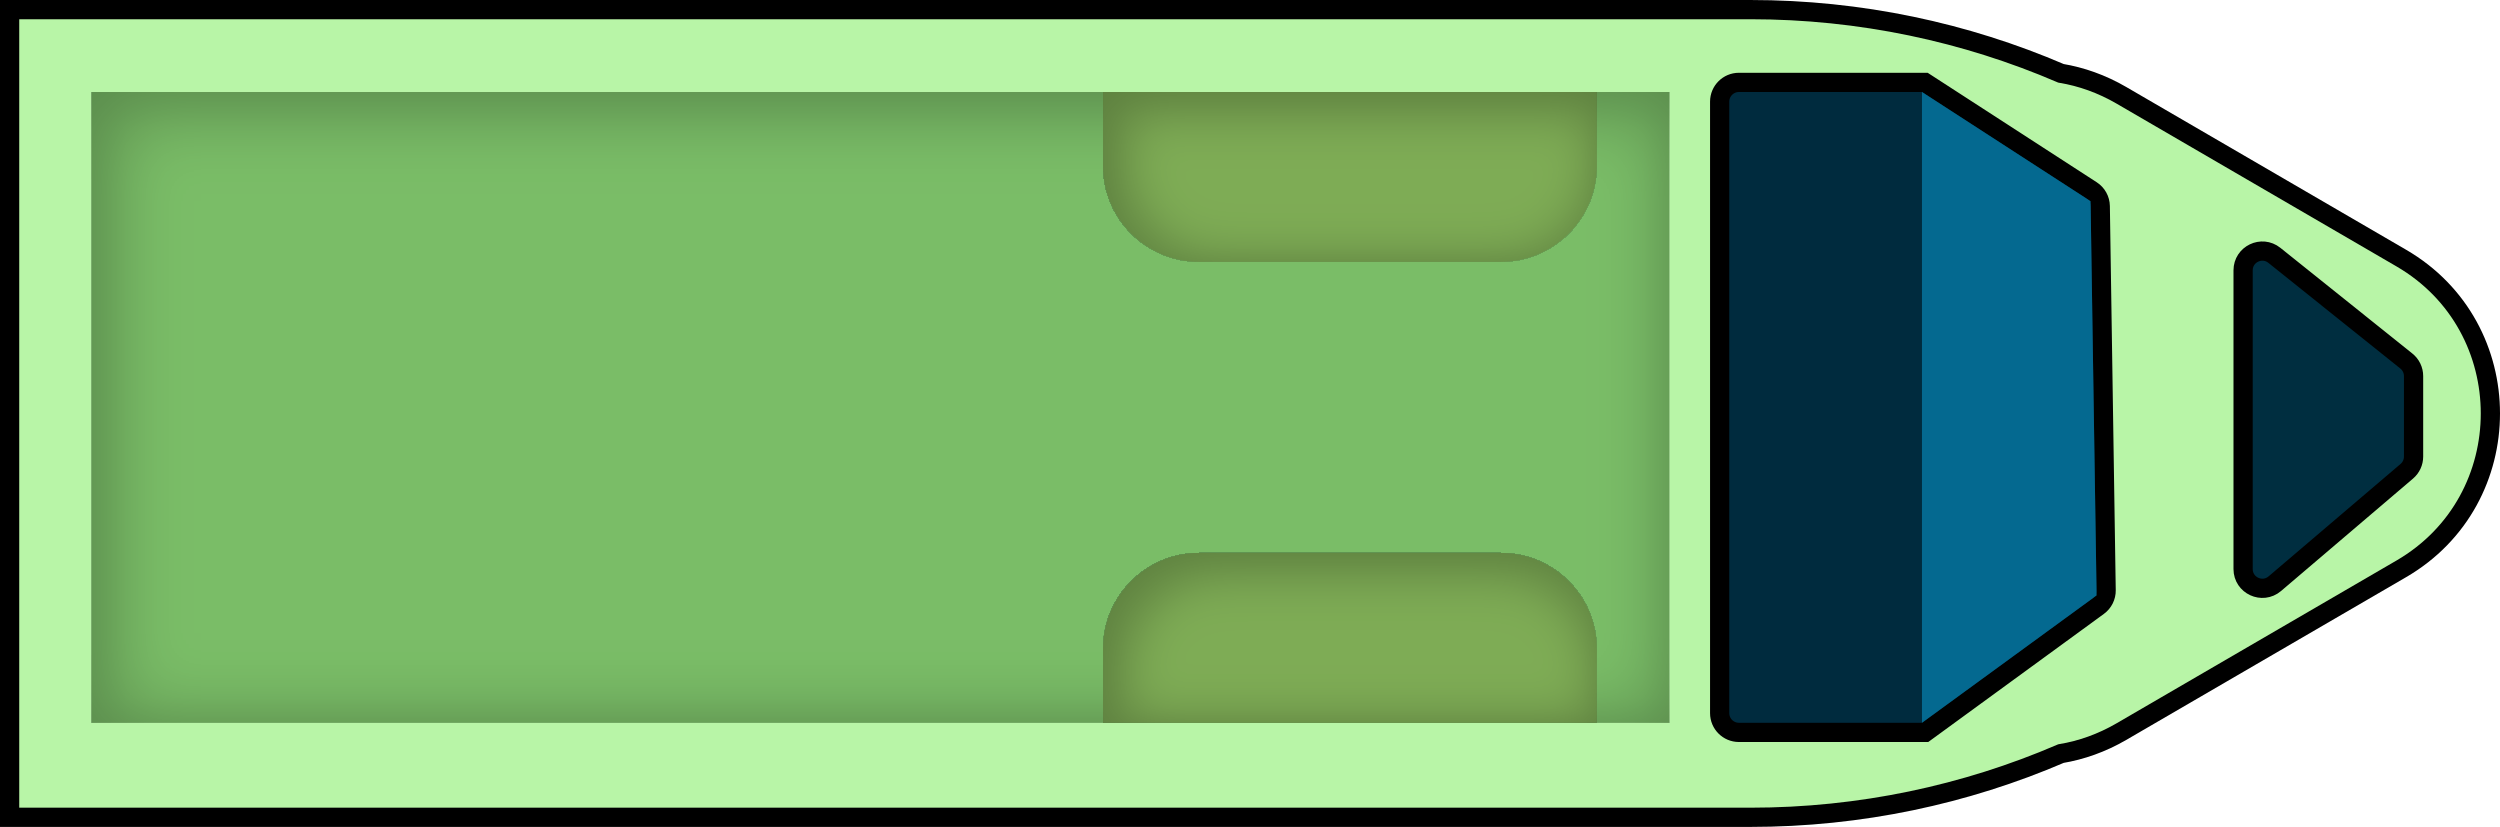
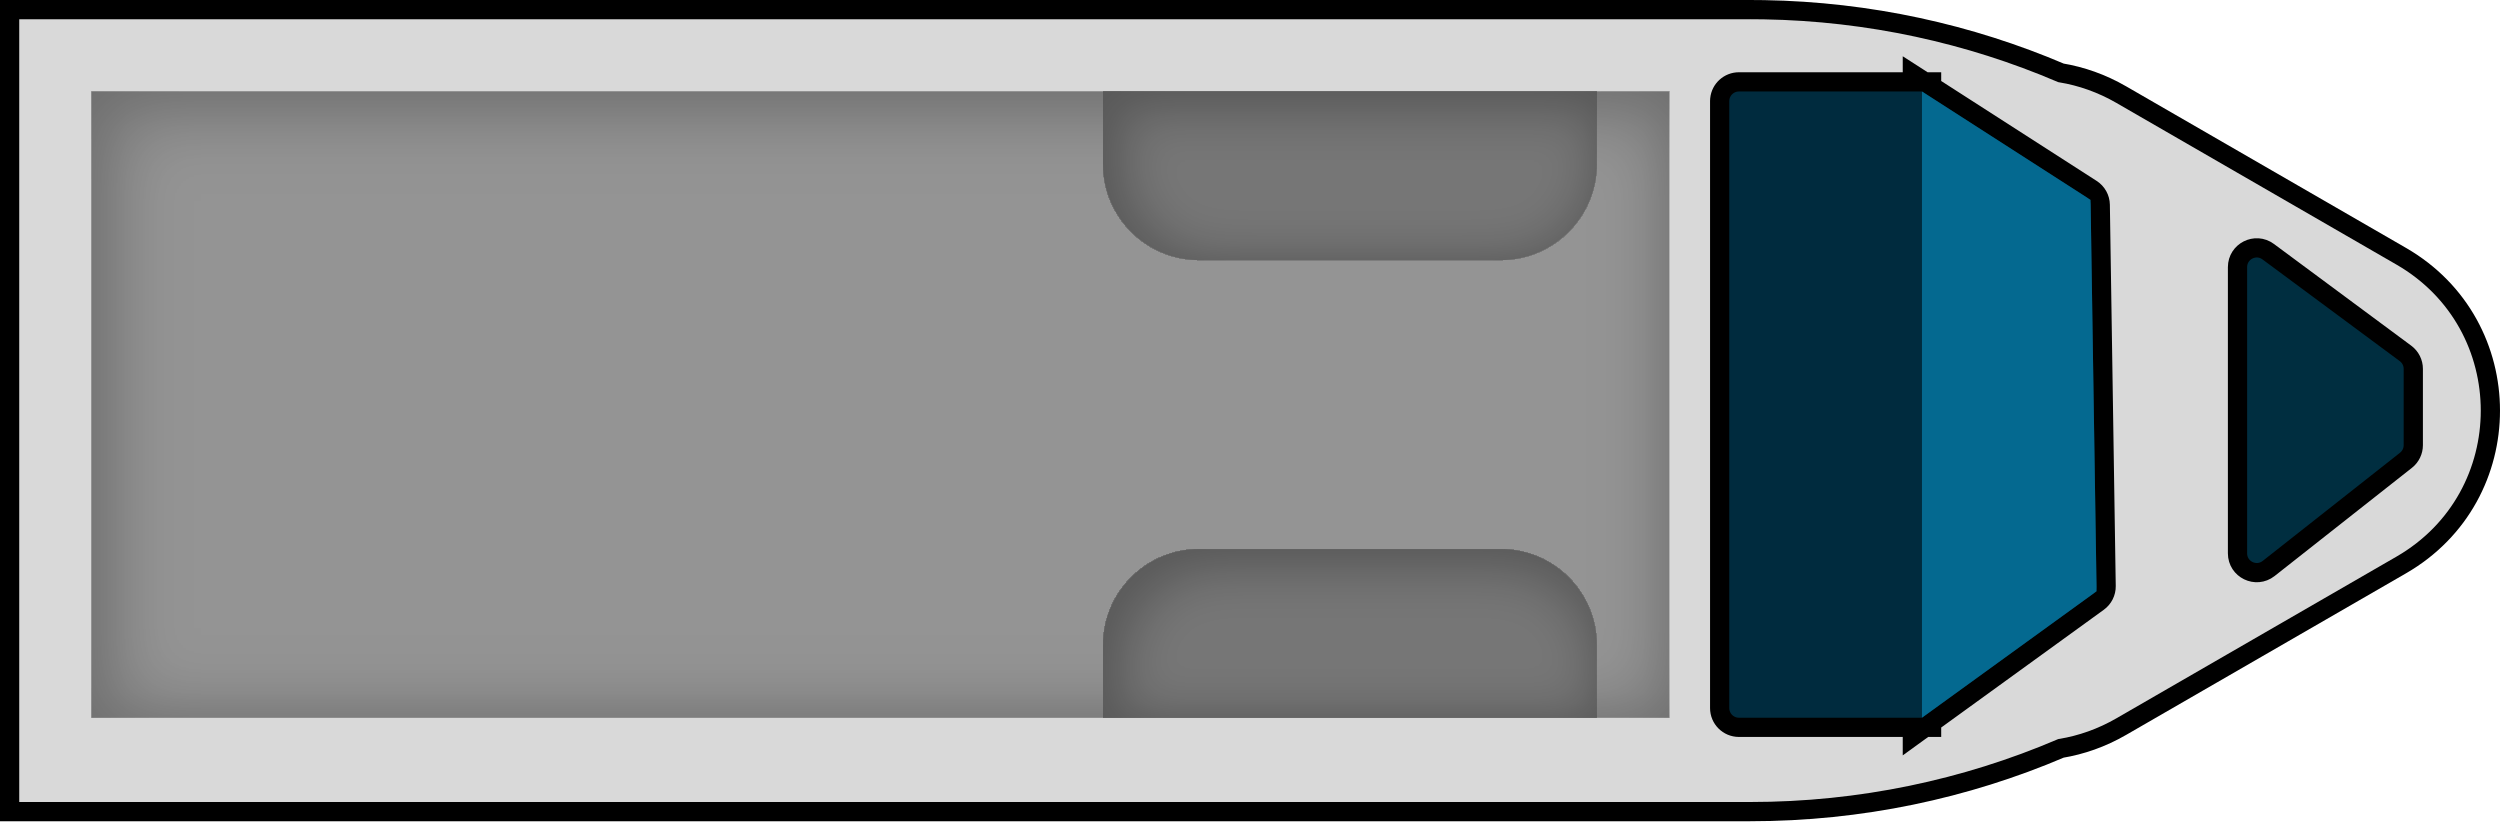
<svg xmlns="http://www.w3.org/2000/svg" width="260" height="86" viewBox="0 0 260 86" fill="none">
-   <path d="M182.024 1C193.494 1 204.415 3.36 214.337 7.624C216.458 7.979 218.579 8.722 220.616 9.906L249.735 26.84C262.088 34.023 262.088 51.977 249.735 59.16L220.616 76.094C218.579 77.278 216.458 78.02 214.337 78.375C204.415 82.639 193.494 85 182.024 85H1V1H182.024Z" fill="#B8F5A7" stroke="black" stroke-width="2" />
-   <path d="M200.181 8.569L200.429 8.729L217.515 19.794C218.075 20.157 218.417 20.774 218.427 21.441L219.038 61.39C219.048 62.039 218.741 62.653 218.216 63.036L200.474 75.978L200.211 76.169H180.846C179.742 76.169 178.846 75.273 178.846 74.169V10.569C178.846 9.465 179.742 8.569 180.846 8.569H200.181Z" fill="#002B3E" stroke="black" stroke-width="2" />
-   <path d="M251.011 47.487C251.011 48.073 250.754 48.63 250.308 49.01L236.58 60.704C235.281 61.81 233.283 60.887 233.283 59.182V28.115C233.283 26.438 235.223 25.506 236.533 26.554L250.261 37.548C250.735 37.927 251.011 38.501 251.011 39.108V47.487Z" fill="#002E40" stroke="black" stroke-width="2" />
-   <path d="M199.885 9.569L217.419 20.923L218.046 61.923L199.885 75.169V9.569Z" fill="#046990" />
-   <g filter="url(#filter0_i_96_1788)">
-     <path d="M9.515 9.569H173.584V75.169H9.515V9.569Z" fill="#7ABD67" />
+   <path d="M182.024 1L183.451 1.012C194.399 1.198 204.827 3.519 214.336 7.576C216.457 7.928 218.577 8.665 220.613 9.841L249.733 26.653C262.089 33.787 262.089 51.621 249.733 58.755L220.613 75.567C218.577 76.743 216.457 77.479 214.336 77.831C204.414 82.064 193.493 84.408 182.024 84.408H1V1H182.024Z" fill="#D9D9D9" stroke="black" stroke-width="2" />
+   <path d="M200.179 8.515H200.885V8.97L217.509 19.655C218.073 20.017 218.417 20.638 218.427 21.308L219.038 60.955C219.048 61.607 218.739 62.223 218.21 62.605L200.885 75.151V75.642H200.209L198.885 76.601V75.642H180.846C179.742 75.642 178.846 74.746 178.846 73.642V10.515L178.857 10.31C178.959 9.302 179.811 8.515 180.846 8.515H198.885V7.683L200.179 8.515Z" fill="#002B3E" stroke="black" stroke-width="2" />
+   <path d="M250.983 46.297C250.983 46.91 250.702 47.489 250.221 47.869L235.939 59.122C234.627 60.155 232.702 59.221 232.701 57.551V27.782C232.701 26.139 234.572 25.197 235.892 26.174L250.173 36.754C250.682 37.132 250.983 37.727 250.983 38.361V46.297Z" fill="#002E40" stroke="black" stroke-width="2" />
+   <path d="M199.885 9.515L217.419 20.787L218.046 61.491L199.885 74.641V9.515Z" fill="#046990" />
+   <g filter="url(#filter0_i_100_1877)">
+     <path d="M9.515 9.515H173.584V74.641H9.515V9.515Z" fill="#949494" />
  </g>
-   <g filter="url(#filter1_i_96_1788)">
-     <path d="M114.719 67.508C114.719 61.985 119.197 57.508 124.719 57.508H156.069C161.592 57.508 166.069 61.985 166.069 67.508V75.169H114.719V67.508Z" fill="#7EAC55" />
+   <g filter="url(#filter1_i_100_1877)">
+     <path d="M114.719 67.107C114.719 61.584 119.197 57.107 124.719 57.107H156.069C161.592 57.107 166.069 61.584 166.069 67.107V74.641H114.719V67.107Z" fill="#767676" />
  </g>
-   <g filter="url(#filter2_i_96_1788)">
-     <path d="M114.719 17.231C114.719 22.754 119.197 27.231 124.719 27.231H156.069C161.592 27.231 166.069 22.754 166.069 17.231V9.569H114.719V17.231Z" fill="#7EAC55" />
+   <g filter="url(#filter2_i_100_1877)">
+     <path d="M114.719 17.049C114.719 22.572 119.197 27.049 124.719 27.049H156.069C161.592 27.049 166.069 22.572 166.069 17.049V9.515H114.719V17.049Z" fill="#767676" />
  </g>
  <defs>
-     <filter id="filter0_i_96_1788" x="9.515" y="9.569" width="165.069" height="66.6" filterUnits="userSpaceOnUse" color-interpolation-filters="sRGB">
+     <filter id="filter0_i_100_1877" x="9.515" y="9.515" width="165.069" height="66.127" filterUnits="userSpaceOnUse" color-interpolation-filters="sRGB">
      <feFlood flood-opacity="0" result="BackgroundImageFix" />
      <feBlend mode="normal" in="SourceGraphic" in2="BackgroundImageFix" result="shape" />
      <feColorMatrix in="SourceAlpha" type="matrix" values="0 0 0 0 0 0 0 0 0 0 0 0 0 0 0 0 0 0 127 0" result="hardAlpha" />
-       <feMorphology radius="4" operator="erode" in="SourceAlpha" result="effect1_innerShadow_96_1788" />
+       <feMorphology radius="4" operator="erode" in="SourceAlpha" result="effect1_innerShadow_100_1877" />
      <feOffset dx="1" dy="1" />
      <feGaussianBlur stdDeviation="3.85" />
      <feComposite in2="hardAlpha" operator="arithmetic" k2="-1" k3="1" />
      <feColorMatrix type="matrix" values="0 0 0 0 0 0 0 0 0 0 0 0 0 0 0 0 0 0 0.25 0" />
-       <feBlend mode="normal" in2="shape" result="effect1_innerShadow_96_1788" />
+       <feBlend mode="normal" in2="shape" result="effect1_innerShadow_100_1877" />
    </filter>
-     <filter id="filter1_i_96_1788" x="114.719" y="57.508" width="52.35" height="18.662" filterUnits="userSpaceOnUse" color-interpolation-filters="sRGB">
+     <filter id="filter1_i_100_1877" x="114.719" y="57.107" width="52.35" height="18.534" filterUnits="userSpaceOnUse" color-interpolation-filters="sRGB">
      <feFlood flood-opacity="0" result="BackgroundImageFix" />
      <feBlend mode="normal" in="SourceGraphic" in2="BackgroundImageFix" result="shape" />
      <feColorMatrix in="SourceAlpha" type="matrix" values="0 0 0 0 0 0 0 0 0 0 0 0 0 0 0 0 0 0 127 0" result="hardAlpha" />
-       <feMorphology radius="1" operator="erode" in="SourceAlpha" result="effect1_innerShadow_96_1788" />
+       <feMorphology radius="1" operator="erode" in="SourceAlpha" result="effect1_innerShadow_100_1877" />
      <feOffset dx="1" dy="1" />
      <feGaussianBlur stdDeviation="2.7" />
      <feComposite in2="hardAlpha" operator="arithmetic" k2="-1" k3="1" />
      <feColorMatrix type="matrix" values="0 0 0 0 0 0 0 0 0 0 0 0 0 0 0 0 0 0 0.25 0" />
-       <feBlend mode="normal" in2="shape" result="effect1_innerShadow_96_1788" />
+       <feBlend mode="normal" in2="shape" result="effect1_innerShadow_100_1877" />
    </filter>
-     <filter id="filter2_i_96_1788" x="114.719" y="9.569" width="52.35" height="18.662" filterUnits="userSpaceOnUse" color-interpolation-filters="sRGB">
+     <filter id="filter2_i_100_1877" x="114.719" y="9.515" width="52.35" height="18.534" filterUnits="userSpaceOnUse" color-interpolation-filters="sRGB">
      <feFlood flood-opacity="0" result="BackgroundImageFix" />
      <feBlend mode="normal" in="SourceGraphic" in2="BackgroundImageFix" result="shape" />
      <feColorMatrix in="SourceAlpha" type="matrix" values="0 0 0 0 0 0 0 0 0 0 0 0 0 0 0 0 0 0 127 0" result="hardAlpha" />
-       <feMorphology radius="1" operator="erode" in="SourceAlpha" result="effect1_innerShadow_96_1788" />
+       <feMorphology radius="1" operator="erode" in="SourceAlpha" result="effect1_innerShadow_100_1877" />
      <feOffset dx="1" dy="1" />
      <feGaussianBlur stdDeviation="2.7" />
      <feComposite in2="hardAlpha" operator="arithmetic" k2="-1" k3="1" />
      <feColorMatrix type="matrix" values="0 0 0 0 0 0 0 0 0 0 0 0 0 0 0 0 0 0 0.25 0" />
-       <feBlend mode="normal" in2="shape" result="effect1_innerShadow_96_1788" />
+       <feBlend mode="normal" in2="shape" result="effect1_innerShadow_100_1877" />
    </filter>
  </defs>
</svg>
